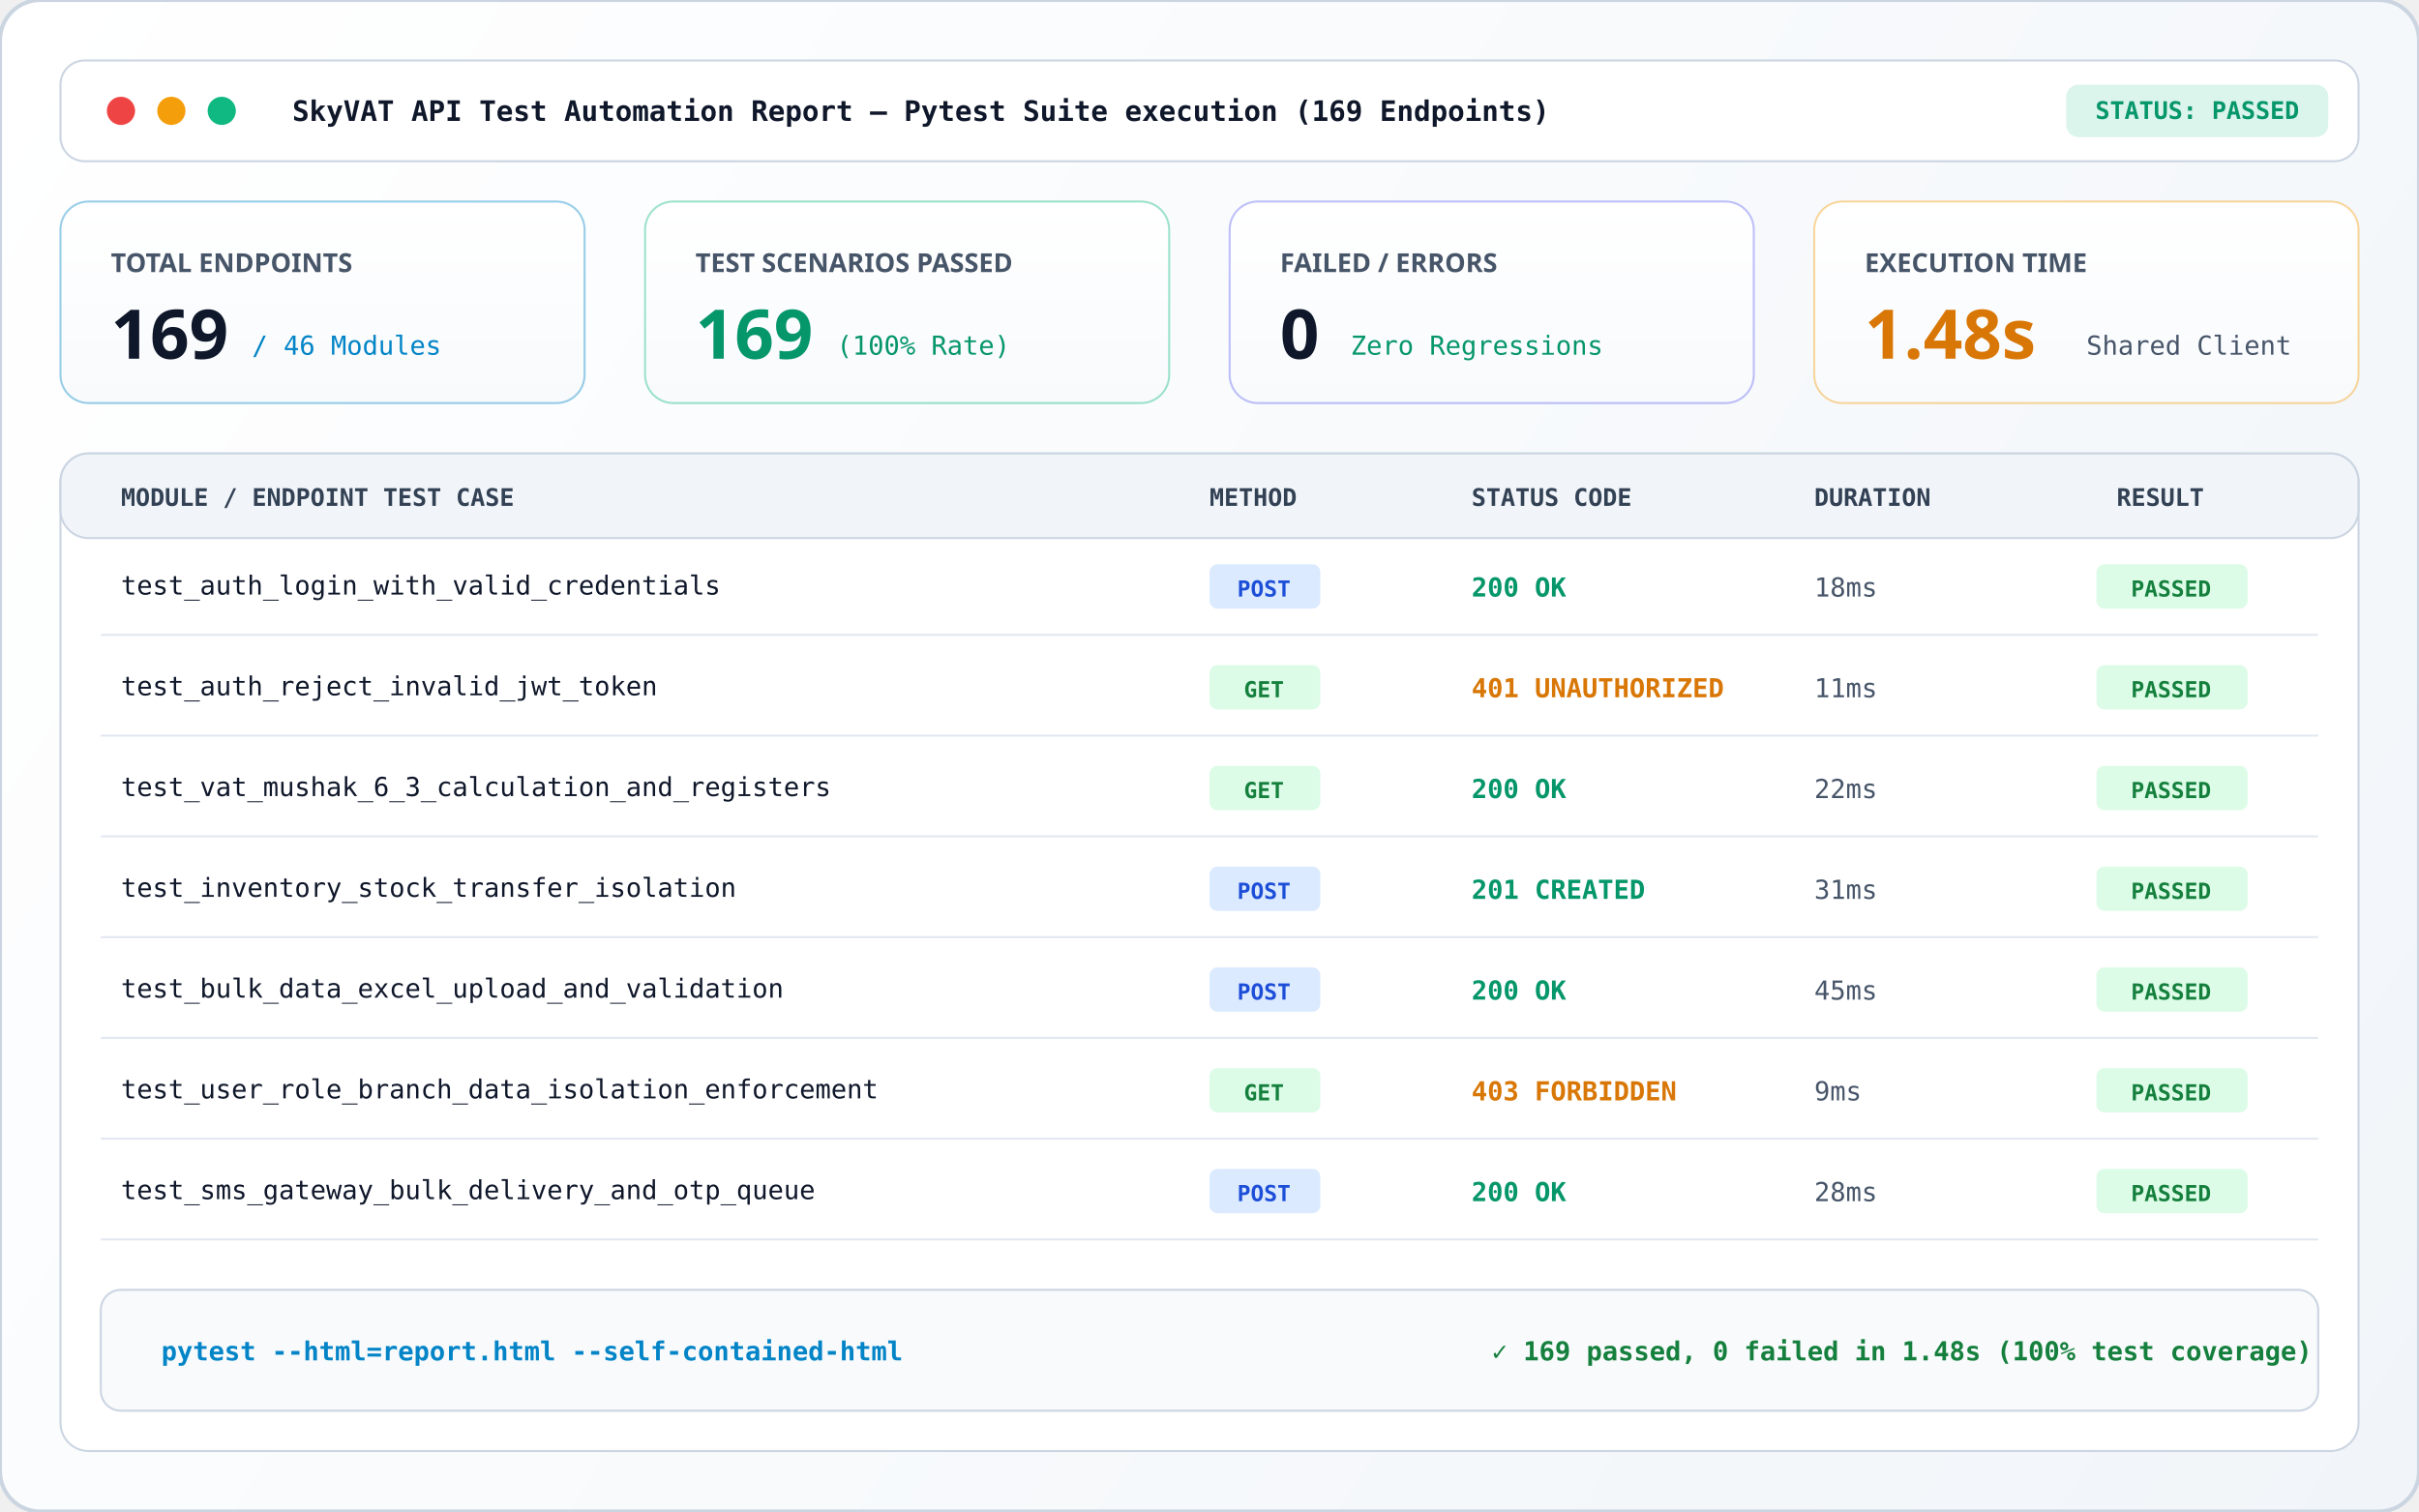
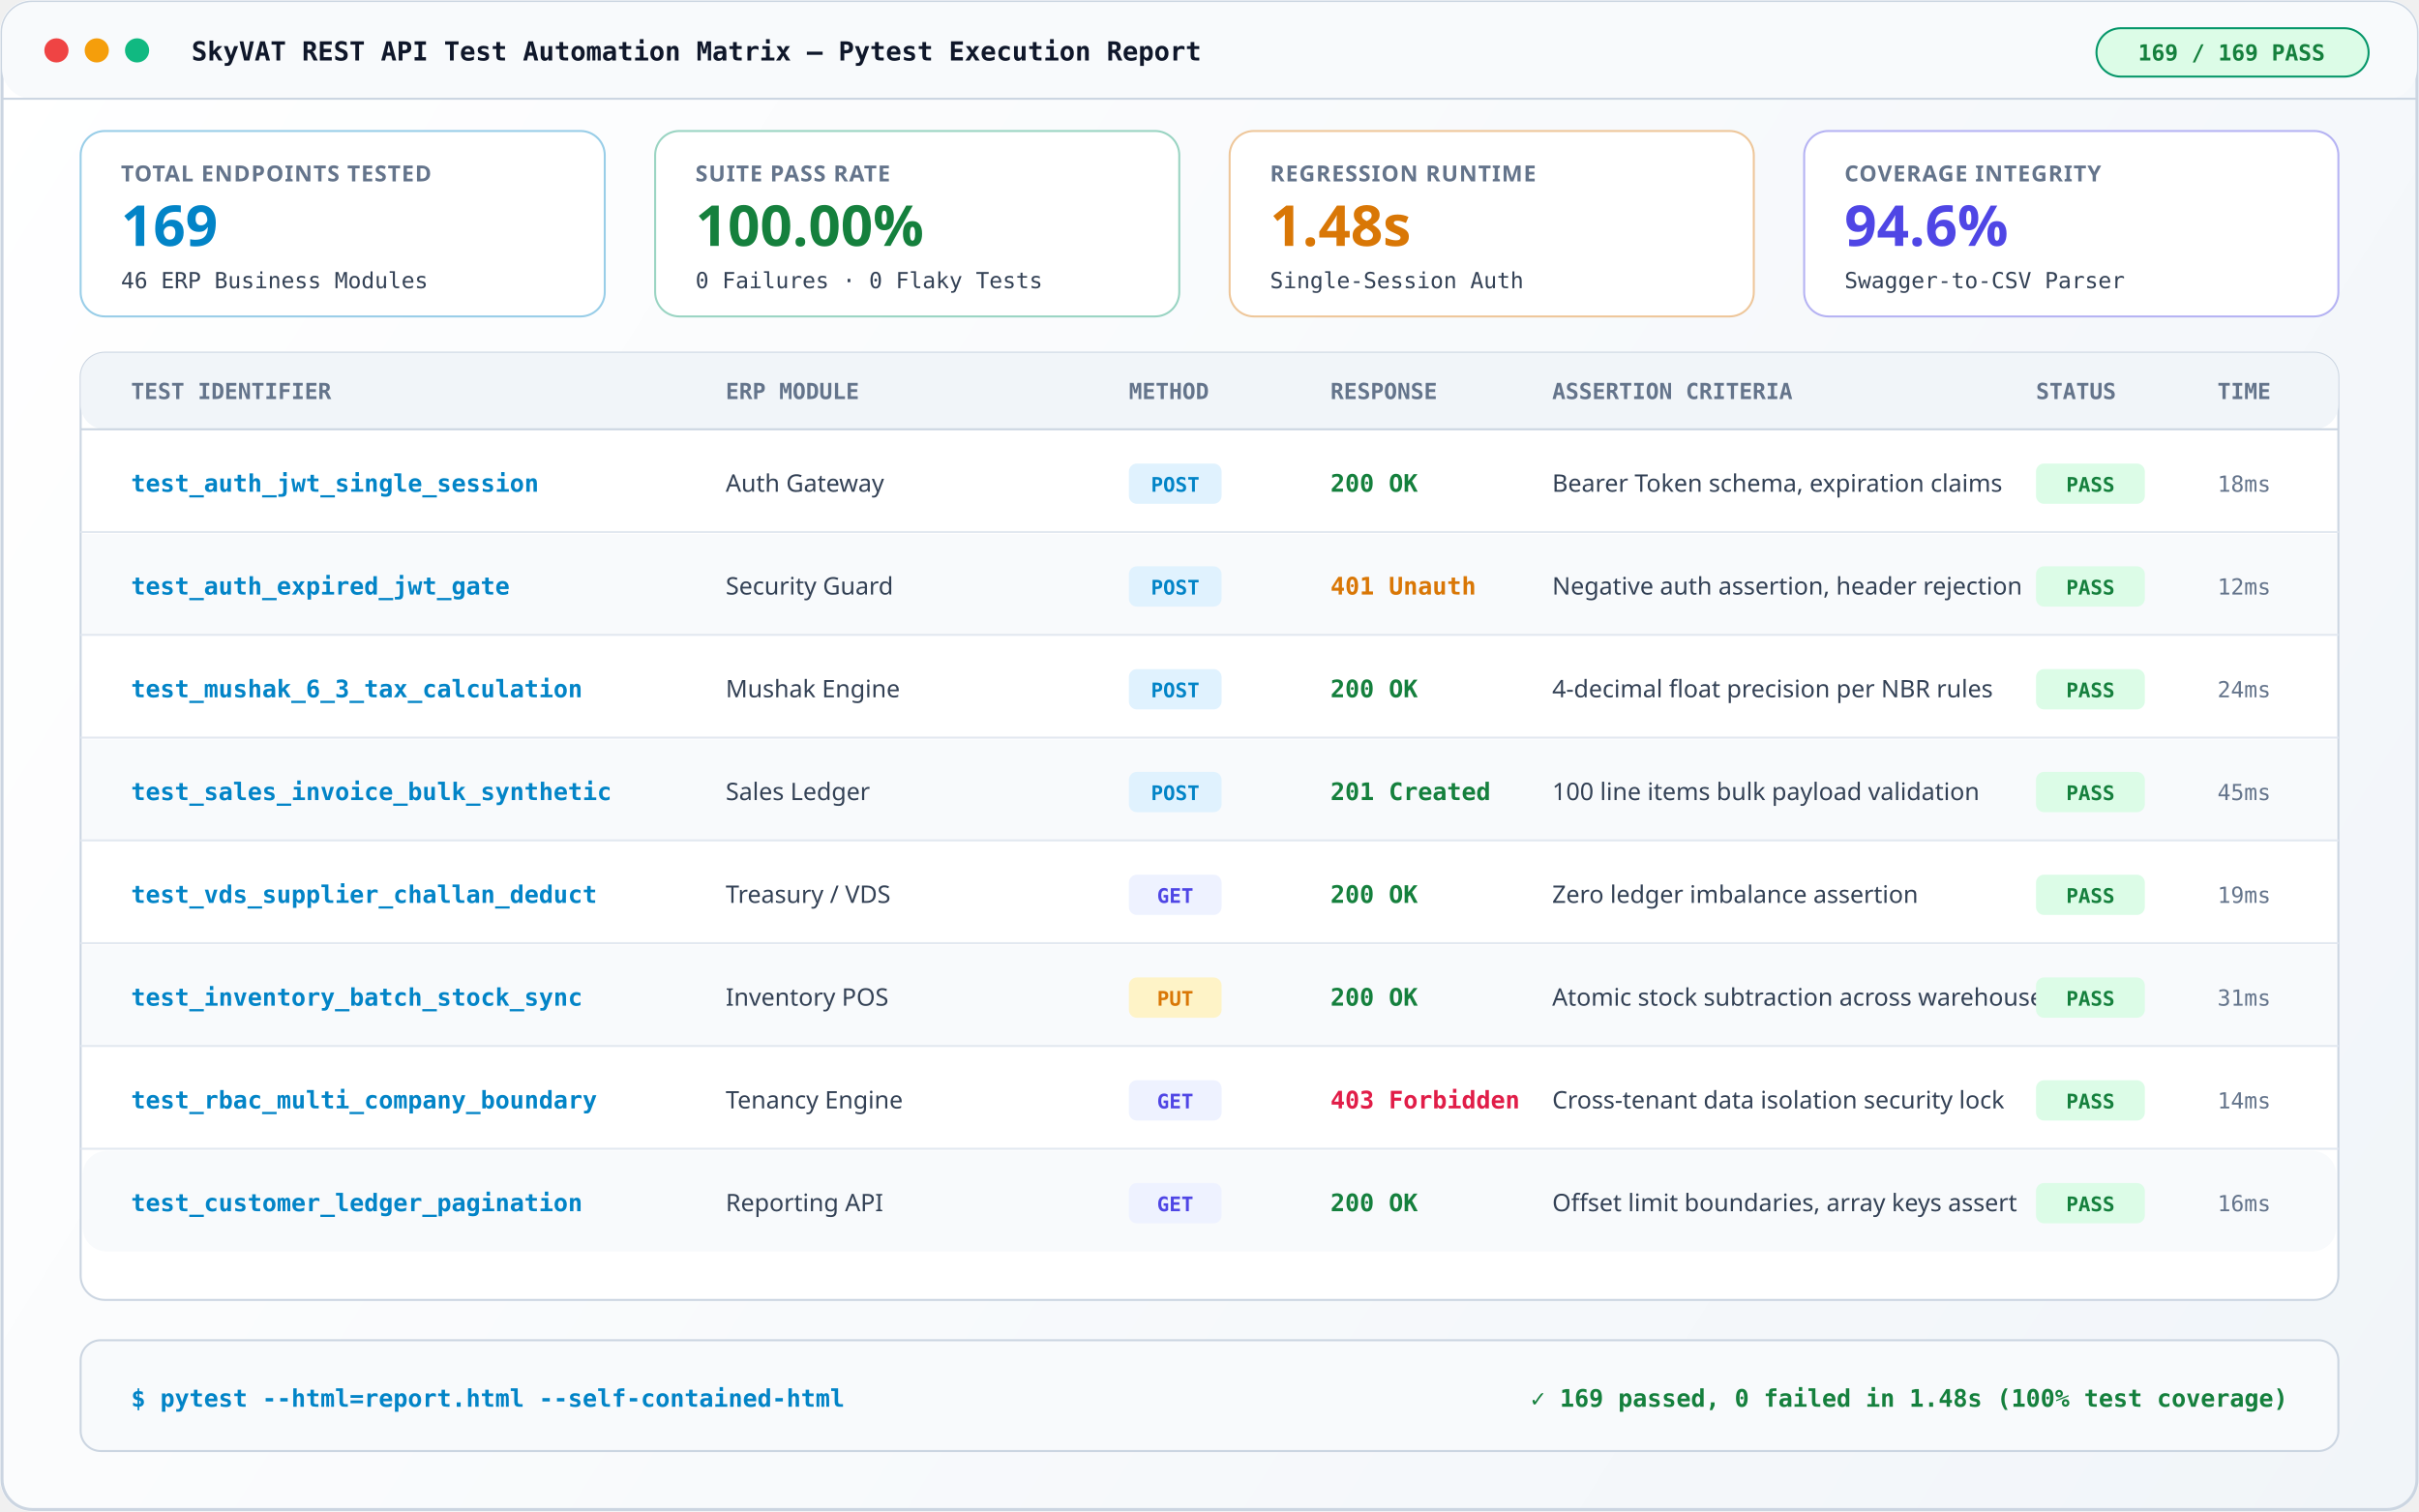
<svg xmlns="http://www.w3.org/2000/svg" width="1200" height="750" viewBox="0 0 1200 750" fill="none">
  <defs>
-     <linearGradient id="bgGrad1L" x1="0" y1="0" x2="1200" y2="750" gradientUnits="userSpaceOnUse">
+     <linearGradient id="bgP1_light" x1="0" y1="0" x2="1200" y2="750" gradientUnits="userSpaceOnUse">
      <stop stop-color="#FFFFFF" />
      <stop offset="1" stop-color="#F1F5F9" />
    </linearGradient>
-     <linearGradient id="cardGradL" x1="0" y1="0" x2="0" y2="1">
-       <stop stop-color="#FFFFFF" />
-       <stop offset="1" stop-color="#F8FAFC" />
-     </linearGradient>
  </defs>
-   <rect width="1200" height="750" rx="20" fill="url(#bgGrad1L)" stroke="#CBD5E1" stroke-width="2" />
-   <rect x="30" y="30" width="1140" height="50" rx="12" fill="#FFFFFF" stroke="#CBD5E1" />
-   <circle cx="60" cy="55" r="7" fill="#EF4444" />
-   <circle cx="85" cy="55" r="7" fill="#F59E0B" />
-   <circle cx="110" cy="55" r="7" fill="#10B981" />
-   <text x="145" y="60" fill="#0F172A" font-family="'JetBrains Mono', monospace" font-size="14" font-weight="600">SkyVAT API Test Automation Report — Pytest Suite execution (169 Endpoints)</text>
-   <rect x="1025" y="42" width="130" height="26" rx="6" fill="#10B981" fill-opacity="0.15" />
-   <text x="1090" y="59" fill="#059669" font-family="'JetBrains Mono', monospace" font-size="12" font-weight="700" text-anchor="middle">STATUS: PASSED</text>
-   <rect x="30" y="100" width="260" height="100" rx="14" fill="url(#cardGradL)" stroke="#0284C7" stroke-opacity="0.4" />
-   <text x="55" y="135" fill="#475569" font-family="system-ui, sans-serif" font-size="13" font-weight="600">TOTAL ENDPOINTS</text>
-   <text x="55" y="178" fill="#0F172A" font-family="system-ui, sans-serif" font-size="34" font-weight="800">169</text>
-   <text x="125" y="176" fill="#0284C7" font-family="'JetBrains Mono', monospace" font-size="13">/ 46 Modules</text>
-   <rect x="320" y="100" width="260" height="100" rx="14" fill="url(#cardGradL)" stroke="#10B981" stroke-opacity="0.4" />
-   <text x="345" y="135" fill="#475569" font-family="system-ui, sans-serif" font-size="13" font-weight="600">TEST SCENARIOS PASSED</text>
-   <text x="345" y="178" fill="#059669" font-family="system-ui, sans-serif" font-size="34" font-weight="800">169</text>
-   <text x="415" y="176" fill="#059669" font-family="'JetBrains Mono', monospace" font-size="13">(100% Rate)</text>
-   <rect x="610" y="100" width="260" height="100" rx="14" fill="url(#cardGradL)" stroke="#6366F1" stroke-opacity="0.4" />
-   <text x="635" y="135" fill="#475569" font-family="system-ui, sans-serif" font-size="13" font-weight="600">FAILED / ERRORS</text>
-   <text x="635" y="178" fill="#0F172A" font-family="system-ui, sans-serif" font-size="34" font-weight="800">0</text>
-   <text x="670" y="176" fill="#059669" font-family="'JetBrains Mono', monospace" font-size="13">Zero Regressions</text>
-   <rect x="900" y="100" width="270" height="100" rx="14" fill="url(#cardGradL)" stroke="#F59E0B" stroke-opacity="0.4" />
-   <text x="925" y="135" fill="#475569" font-family="system-ui, sans-serif" font-size="13" font-weight="600">EXECUTION TIME</text>
-   <text x="925" y="178" fill="#D97706" font-family="system-ui, sans-serif" font-size="34" font-weight="800">1.48s</text>
-   <text x="1035" y="176" fill="#475569" font-family="'JetBrains Mono', monospace" font-size="13">Shared Client</text>
-   <rect x="30" y="225" width="1140" height="495" rx="14" fill="#FFFFFF" stroke="#CBD5E1" />
-   <rect x="30" y="225" width="1140" height="42" rx="14" fill="#F1F5F9" stroke="#CBD5E1" />
-   <text x="60" y="251" fill="#334155" font-family="'JetBrains Mono', monospace" font-size="12" font-weight="700">MODULE / ENDPOINT TEST CASE</text>
-   <text x="600" y="251" fill="#334155" font-family="'JetBrains Mono', monospace" font-size="12" font-weight="700">METHOD</text>
-   <text x="730" y="251" fill="#334155" font-family="'JetBrains Mono', monospace" font-size="12" font-weight="700">STATUS CODE</text>
-   <text x="900" y="251" fill="#334155" font-family="'JetBrains Mono', monospace" font-size="12" font-weight="700">DURATION</text>
-   <text x="1050" y="251" fill="#334155" font-family="'JetBrains Mono', monospace" font-size="12" font-weight="700">RESULT</text>
-   <text x="60" y="295" fill="#0F172A" font-family="'JetBrains Mono', monospace" font-size="13">test_auth_login_with_valid_credentials</text>
-   <rect x="600" y="280" width="55" height="22" rx="4" fill="#DBEAFE" />
-   <text x="627" y="296" fill="#1D4ED8" font-family="'JetBrains Mono', monospace" font-size="11" font-weight="700" text-anchor="middle">POST</text>
-   <text x="730" y="296" fill="#059669" font-family="'JetBrains Mono', monospace" font-size="13" font-weight="600">200 OK</text>
-   <text x="900" y="296" fill="#475569" font-family="'JetBrains Mono', monospace" font-size="13">18ms</text>
-   <rect x="1040" y="280" width="75" height="22" rx="4" fill="#DCFCE7" />
-   <text x="1077" y="296" fill="#15803D" font-family="'JetBrains Mono', monospace" font-size="11" font-weight="700" text-anchor="middle">PASSED</text>
-   <line x1="50" y1="315" x2="1150" y2="315" stroke="#E2E8F0" />
-   <text x="60" y="345" fill="#0F172A" font-family="'JetBrains Mono', monospace" font-size="13">test_auth_reject_invalid_jwt_token</text>
-   <rect x="600" y="330" width="55" height="22" rx="4" fill="#DCFCE7" />
-   <text x="627" y="346" fill="#15803D" font-family="'JetBrains Mono', monospace" font-size="11" font-weight="700" text-anchor="middle">GET</text>
-   <text x="730" y="346" fill="#D97706" font-family="'JetBrains Mono', monospace" font-size="13" font-weight="600">401 UNAUTHORIZED</text>
-   <text x="900" y="346" fill="#475569" font-family="'JetBrains Mono', monospace" font-size="13">11ms</text>
-   <rect x="1040" y="330" width="75" height="22" rx="4" fill="#DCFCE7" />
-   <text x="1077" y="346" fill="#15803D" font-family="'JetBrains Mono', monospace" font-size="11" font-weight="700" text-anchor="middle">PASSED</text>
-   <line x1="50" y1="365" x2="1150" y2="365" stroke="#E2E8F0" />
-   <text x="60" y="395" fill="#0F172A" font-family="'JetBrains Mono', monospace" font-size="13">test_vat_mushak_6_3_calculation_and_registers</text>
-   <rect x="600" y="380" width="55" height="22" rx="4" fill="#DCFCE7" />
-   <text x="627" y="396" fill="#15803D" font-family="'JetBrains Mono', monospace" font-size="11" font-weight="700" text-anchor="middle">GET</text>
-   <text x="730" y="396" fill="#059669" font-family="'JetBrains Mono', monospace" font-size="13" font-weight="600">200 OK</text>
-   <text x="900" y="396" fill="#475569" font-family="'JetBrains Mono', monospace" font-size="13">22ms</text>
-   <rect x="1040" y="380" width="75" height="22" rx="4" fill="#DCFCE7" />
-   <text x="1077" y="396" fill="#15803D" font-family="'JetBrains Mono', monospace" font-size="11" font-weight="700" text-anchor="middle">PASSED</text>
-   <line x1="50" y1="415" x2="1150" y2="415" stroke="#E2E8F0" />
-   <text x="60" y="445" fill="#0F172A" font-family="'JetBrains Mono', monospace" font-size="13">test_inventory_stock_transfer_isolation</text>
-   <rect x="600" y="430" width="55" height="22" rx="4" fill="#DBEAFE" />
-   <text x="627" y="446" fill="#1D4ED8" font-family="'JetBrains Mono', monospace" font-size="11" font-weight="700" text-anchor="middle">POST</text>
-   <text x="730" y="446" fill="#059669" font-family="'JetBrains Mono', monospace" font-size="13" font-weight="600">201 CREATED</text>
-   <text x="900" y="446" fill="#475569" font-family="'JetBrains Mono', monospace" font-size="13">31ms</text>
-   <rect x="1040" y="430" width="75" height="22" rx="4" fill="#DCFCE7" />
-   <text x="1077" y="446" fill="#15803D" font-family="'JetBrains Mono', monospace" font-size="11" font-weight="700" text-anchor="middle">PASSED</text>
-   <line x1="50" y1="465" x2="1150" y2="465" stroke="#E2E8F0" />
-   <text x="60" y="495" fill="#0F172A" font-family="'JetBrains Mono', monospace" font-size="13">test_bulk_data_excel_upload_and_validation</text>
-   <rect x="600" y="480" width="55" height="22" rx="4" fill="#DBEAFE" />
-   <text x="627" y="496" fill="#1D4ED8" font-family="'JetBrains Mono', monospace" font-size="11" font-weight="700" text-anchor="middle">POST</text>
-   <text x="730" y="496" fill="#059669" font-family="'JetBrains Mono', monospace" font-size="13" font-weight="600">200 OK</text>
-   <text x="900" y="496" fill="#475569" font-family="'JetBrains Mono', monospace" font-size="13">45ms</text>
-   <rect x="1040" y="480" width="75" height="22" rx="4" fill="#DCFCE7" />
-   <text x="1077" y="496" fill="#15803D" font-family="'JetBrains Mono', monospace" font-size="11" font-weight="700" text-anchor="middle">PASSED</text>
-   <line x1="50" y1="515" x2="1150" y2="515" stroke="#E2E8F0" />
-   <text x="60" y="545" fill="#0F172A" font-family="'JetBrains Mono', monospace" font-size="13">test_user_role_branch_data_isolation_enforcement</text>
-   <rect x="600" y="530" width="55" height="22" rx="4" fill="#DCFCE7" />
-   <text x="627" y="546" fill="#15803D" font-family="'JetBrains Mono', monospace" font-size="11" font-weight="700" text-anchor="middle">GET</text>
-   <text x="730" y="546" fill="#D97706" font-family="'JetBrains Mono', monospace" font-size="13" font-weight="600">403 FORBIDDEN</text>
-   <text x="900" y="546" fill="#475569" font-family="'JetBrains Mono', monospace" font-size="13">9ms</text>
-   <rect x="1040" y="530" width="75" height="22" rx="4" fill="#DCFCE7" />
-   <text x="1077" y="546" fill="#15803D" font-family="'JetBrains Mono', monospace" font-size="11" font-weight="700" text-anchor="middle">PASSED</text>
-   <line x1="50" y1="565" x2="1150" y2="565" stroke="#E2E8F0" />
-   <text x="60" y="595" fill="#0F172A" font-family="'JetBrains Mono', monospace" font-size="13">test_sms_gateway_bulk_delivery_and_otp_queue</text>
-   <rect x="600" y="580" width="55" height="22" rx="4" fill="#DBEAFE" />
-   <text x="627" y="596" fill="#1D4ED8" font-family="'JetBrains Mono', monospace" font-size="11" font-weight="700" text-anchor="middle">POST</text>
-   <text x="730" y="596" fill="#059669" font-family="'JetBrains Mono', monospace" font-size="13" font-weight="600">200 OK</text>
-   <text x="900" y="596" fill="#475569" font-family="'JetBrains Mono', monospace" font-size="13">28ms</text>
-   <rect x="1040" y="580" width="75" height="22" rx="4" fill="#DCFCE7" />
-   <text x="1077" y="596" fill="#15803D" font-family="'JetBrains Mono', monospace" font-size="11" font-weight="700" text-anchor="middle">PASSED</text>
-   <line x1="50" y1="615" x2="1150" y2="615" stroke="#E2E8F0" />
-   <rect x="50" y="640" width="1100" height="60" rx="10" fill="#F8FAFC" stroke="#CBD5E1" />
-   <text x="80" y="675" fill="#0284C7" font-family="'JetBrains Mono', monospace" font-size="13" font-weight="600">pytest --html=report.html --self-contained-html</text>
-   <text x="740" y="675" fill="#15803D" font-family="'JetBrains Mono', monospace" font-size="13" font-weight="700">✓ 169 passed, 0 failed in 1.48s (100% test coverage)</text>
+   <rect width="1200" height="750" rx="16" fill="url(#bgP1_light)" />
+   <rect x="1" y="1" width="1198" height="748" rx="15" stroke="#CBD5E1" stroke-width="1.5" />
+   <rect x="1" y="1" width="1198" height="48" rx="15" fill="#F8FAFC" />
+   <line x1="1" y1="49" x2="1199" y2="49" stroke="#CBD5E1" stroke-width="1" />
+   <circle cx="28" cy="25" r="6" fill="#EF4444" />
+   <circle cx="48" cy="25" r="6" fill="#F59E0B" />
+   <circle cx="68" cy="25" r="6" fill="#10B981" />
+   <text x="95" y="30" fill="#0F172A" font-family="'JetBrains Mono', monospace" font-size="13" font-weight="600">SkyVAT REST API Test Automation Matrix — Pytest Execution Report</text>
+   <rect x="1040" y="14" width="135" height="24" rx="12" fill="#DCFCE7" stroke="#059669" stroke-width="1" />
+   <text x="1107" y="30" fill="#15803D" font-family="'JetBrains Mono', monospace" font-size="11" font-weight="700" text-anchor="middle">169 / 169 PASS</text>
+   <rect x="40" y="65" width="260" height="92" rx="12" fill="#FFFFFF" stroke="#0284C7" stroke-opacity="0.4" stroke-width="1" />
+   <text x="60" y="90" fill="#64748B" font-family="system-ui, sans-serif" font-size="11" font-weight="600" letter-spacing="0.5">TOTAL ENDPOINTS TESTED</text>
+   <text x="60" y="122" fill="#0284C7" font-family="system-ui, sans-serif" font-size="28" font-weight="800">169</text>
+   <text x="60" y="143" fill="#334155" font-family="'JetBrains Mono', monospace" font-size="11">46 ERP Business Modules</text>
+   <rect x="325" y="65" width="260" height="92" rx="12" fill="#FFFFFF" stroke="#059669" stroke-opacity="0.4" stroke-width="1" />
+   <text x="345" y="90" fill="#64748B" font-family="system-ui, sans-serif" font-size="11" font-weight="600" letter-spacing="0.5">SUITE PASS RATE</text>
+   <text x="345" y="122" fill="#15803D" font-family="system-ui, sans-serif" font-size="28" font-weight="800">100.00%</text>
+   <text x="345" y="143" fill="#334155" font-family="'JetBrains Mono', monospace" font-size="11">0 Failures · 0 Flaky Tests</text>
+   <rect x="610" y="65" width="260" height="92" rx="12" fill="#FFFFFF" stroke="#D97706" stroke-opacity="0.4" stroke-width="1" />
+   <text x="630" y="90" fill="#64748B" font-family="system-ui, sans-serif" font-size="11" font-weight="600" letter-spacing="0.5">REGRESSION RUNTIME</text>
+   <text x="630" y="122" fill="#D97706" font-family="system-ui, sans-serif" font-size="28" font-weight="800">1.48s</text>
+   <text x="630" y="143" fill="#334155" font-family="'JetBrains Mono', monospace" font-size="11">Single-Session Auth</text>
+   <rect x="895" y="65" width="265" height="92" rx="12" fill="#FFFFFF" stroke="#4F46E5" stroke-opacity="0.4" stroke-width="1" />
+   <text x="915" y="90" fill="#64748B" font-family="system-ui, sans-serif" font-size="11" font-weight="600" letter-spacing="0.5">COVERAGE INTEGRITY</text>
+   <text x="915" y="122" fill="#4F46E5" font-family="system-ui, sans-serif" font-size="28" font-weight="800">94.6%</text>
+   <text x="915" y="143" fill="#334155" font-family="'JetBrains Mono', monospace" font-size="11">Swagger-to-CSV Parser</text>
+   <rect x="40" y="175" width="1120" height="470" rx="12" fill="#FFFFFF" stroke="#CBD5E1" />
+   <rect x="40" y="175" width="1120" height="38" rx="12" fill="#F1F5F9" />
+   <line x1="40" y1="213" x2="1160" y2="213" stroke="#CBD5E1" />
+   <text x="65" y="198" fill="#64748B" font-family="'JetBrains Mono', monospace" font-size="11" font-weight="700">TEST IDENTIFIER</text>
+   <text x="360" y="198" fill="#64748B" font-family="'JetBrains Mono', monospace" font-size="11" font-weight="700">ERP MODULE</text>
+   <text x="560" y="198" fill="#64748B" font-family="'JetBrains Mono', monospace" font-size="11" font-weight="700">METHOD</text>
+   <text x="660" y="198" fill="#64748B" font-family="'JetBrains Mono', monospace" font-size="11" font-weight="700">RESPONSE</text>
+   <text x="770" y="198" fill="#64748B" font-family="'JetBrains Mono', monospace" font-size="11" font-weight="700">ASSERTION CRITERIA</text>
+   <text x="1010" y="198" fill="#64748B" font-family="'JetBrains Mono', monospace" font-size="11" font-weight="700">STATUS</text>
+   <text x="1100" y="198" fill="#64748B" font-family="'JetBrains Mono', monospace" font-size="11" font-weight="700">TIME</text>
+   <rect x="41" y="214" width="1118" height="50" fill="#FFFFFF" />
+   <line x1="40" y1="264" x2="1160" y2="264" stroke="#E2E8F0" />
+   <text x="65" y="244" fill="#0284C7" font-family="'JetBrains Mono', monospace" font-size="12" font-weight="600">test_auth_jwt_single_session</text>
+   <text x="360" y="244" fill="#334155" font-family="system-ui, sans-serif" font-size="12">Auth Gateway</text>
+   <rect x="560" y="230" width="46" height="20" rx="4" fill="#E0F2FE" />
+   <text x="583" y="244" fill="#0284C7" font-family="'JetBrains Mono', monospace" font-size="10" font-weight="700" text-anchor="middle">POST</text>
+   <text x="660" y="244" fill="#15803D" font-family="'JetBrains Mono', monospace" font-size="12" font-weight="600">200 OK</text>
+   <text x="770" y="244" fill="#334155" font-family="system-ui, sans-serif" font-size="12">Bearer Token schema, expiration claims</text>
+   <rect x="1010" y="230" width="54" height="20" rx="4" fill="#DCFCE7" />
+   <text x="1037" y="244" fill="#15803D" font-family="'JetBrains Mono', monospace" font-size="10" font-weight="700" text-anchor="middle">PASS</text>
+   <text x="1100" y="244" fill="#64748B" font-family="'JetBrains Mono', monospace" font-size="11">18ms</text>
+   <rect x="41" y="265" width="1118" height="50" fill="#F8FAFC" />
+   <line x1="40" y1="315" x2="1160" y2="315" stroke="#E2E8F0" />
+   <text x="65" y="295" fill="#0284C7" font-family="'JetBrains Mono', monospace" font-size="12" font-weight="600">test_auth_expired_jwt_gate</text>
+   <text x="360" y="295" fill="#334155" font-family="system-ui, sans-serif" font-size="12">Security Guard</text>
+   <rect x="560" y="281" width="46" height="20" rx="4" fill="#E0F2FE" />
+   <text x="583" y="295" fill="#0284C7" font-family="'JetBrains Mono', monospace" font-size="10" font-weight="700" text-anchor="middle">POST</text>
+   <text x="660" y="295" fill="#D97706" font-family="'JetBrains Mono', monospace" font-size="12" font-weight="600">401 Unauth</text>
+   <text x="770" y="295" fill="#334155" font-family="system-ui, sans-serif" font-size="12">Negative auth assertion, header rejection</text>
+   <rect x="1010" y="281" width="54" height="20" rx="4" fill="#DCFCE7" />
+   <text x="1037" y="295" fill="#15803D" font-family="'JetBrains Mono', monospace" font-size="10" font-weight="700" text-anchor="middle">PASS</text>
+   <text x="1100" y="295" fill="#64748B" font-family="'JetBrains Mono', monospace" font-size="11">12ms</text>
+   <rect x="41" y="316" width="1118" height="50" fill="#FFFFFF" />
+   <line x1="40" y1="366" x2="1160" y2="366" stroke="#E2E8F0" />
+   <text x="65" y="346" fill="#0284C7" font-family="'JetBrains Mono', monospace" font-size="12" font-weight="600">test_mushak_6_3_tax_calculation</text>
+   <text x="360" y="346" fill="#334155" font-family="system-ui, sans-serif" font-size="12">Mushak Engine</text>
+   <rect x="560" y="332" width="46" height="20" rx="4" fill="#E0F2FE" />
+   <text x="583" y="346" fill="#0284C7" font-family="'JetBrains Mono', monospace" font-size="10" font-weight="700" text-anchor="middle">POST</text>
+   <text x="660" y="346" fill="#15803D" font-family="'JetBrains Mono', monospace" font-size="12" font-weight="600">200 OK</text>
+   <text x="770" y="346" fill="#334155" font-family="system-ui, sans-serif" font-size="12">4-decimal float precision per NBR rules</text>
+   <rect x="1010" y="332" width="54" height="20" rx="4" fill="#DCFCE7" />
+   <text x="1037" y="346" fill="#15803D" font-family="'JetBrains Mono', monospace" font-size="10" font-weight="700" text-anchor="middle">PASS</text>
+   <text x="1100" y="346" fill="#64748B" font-family="'JetBrains Mono', monospace" font-size="11">24ms</text>
+   <rect x="41" y="367" width="1118" height="50" fill="#F8FAFC" />
+   <line x1="40" y1="417" x2="1160" y2="417" stroke="#E2E8F0" />
+   <text x="65" y="397" fill="#0284C7" font-family="'JetBrains Mono', monospace" font-size="12" font-weight="600">test_sales_invoice_bulk_synthetic</text>
+   <text x="360" y="397" fill="#334155" font-family="system-ui, sans-serif" font-size="12">Sales Ledger</text>
+   <rect x="560" y="383" width="46" height="20" rx="4" fill="#E0F2FE" />
+   <text x="583" y="397" fill="#0284C7" font-family="'JetBrains Mono', monospace" font-size="10" font-weight="700" text-anchor="middle">POST</text>
+   <text x="660" y="397" fill="#15803D" font-family="'JetBrains Mono', monospace" font-size="12" font-weight="600">201 Created</text>
+   <text x="770" y="397" fill="#334155" font-family="system-ui, sans-serif" font-size="12">100 line items bulk payload validation</text>
+   <rect x="1010" y="383" width="54" height="20" rx="4" fill="#DCFCE7" />
+   <text x="1037" y="397" fill="#15803D" font-family="'JetBrains Mono', monospace" font-size="10" font-weight="700" text-anchor="middle">PASS</text>
+   <text x="1100" y="397" fill="#64748B" font-family="'JetBrains Mono', monospace" font-size="11">45ms</text>
+   <rect x="41" y="418" width="1118" height="50" fill="#FFFFFF" />
+   <line x1="40" y1="468" x2="1160" y2="468" stroke="#E2E8F0" />
+   <text x="65" y="448" fill="#0284C7" font-family="'JetBrains Mono', monospace" font-size="12" font-weight="600">test_vds_supplier_challan_deduct</text>
+   <text x="360" y="448" fill="#334155" font-family="system-ui, sans-serif" font-size="12">Treasury / VDS</text>
+   <rect x="560" y="434" width="46" height="20" rx="4" fill="#EEF2FF" />
+   <text x="583" y="448" fill="#4F46E5" font-family="'JetBrains Mono', monospace" font-size="10" font-weight="700" text-anchor="middle">GET</text>
+   <text x="660" y="448" fill="#15803D" font-family="'JetBrains Mono', monospace" font-size="12" font-weight="600">200 OK</text>
+   <text x="770" y="448" fill="#334155" font-family="system-ui, sans-serif" font-size="12">Zero ledger imbalance assertion</text>
+   <rect x="1010" y="434" width="54" height="20" rx="4" fill="#DCFCE7" />
+   <text x="1037" y="448" fill="#15803D" font-family="'JetBrains Mono', monospace" font-size="10" font-weight="700" text-anchor="middle">PASS</text>
+   <text x="1100" y="448" fill="#64748B" font-family="'JetBrains Mono', monospace" font-size="11">19ms</text>
+   <rect x="41" y="469" width="1118" height="50" fill="#F8FAFC" />
+   <line x1="40" y1="519" x2="1160" y2="519" stroke="#E2E8F0" />
+   <text x="65" y="499" fill="#0284C7" font-family="'JetBrains Mono', monospace" font-size="12" font-weight="600">test_inventory_batch_stock_sync</text>
+   <text x="360" y="499" fill="#334155" font-family="system-ui, sans-serif" font-size="12">Inventory POS</text>
+   <rect x="560" y="485" width="46" height="20" rx="4" fill="#FEF3C7" />
+   <text x="583" y="499" fill="#D97706" font-family="'JetBrains Mono', monospace" font-size="10" font-weight="700" text-anchor="middle">PUT</text>
+   <text x="660" y="499" fill="#15803D" font-family="'JetBrains Mono', monospace" font-size="12" font-weight="600">200 OK</text>
+   <text x="770" y="499" fill="#334155" font-family="system-ui, sans-serif" font-size="12">Atomic stock subtraction across warehouses</text>
+   <rect x="1010" y="485" width="54" height="20" rx="4" fill="#DCFCE7" />
+   <text x="1037" y="499" fill="#15803D" font-family="'JetBrains Mono', monospace" font-size="10" font-weight="700" text-anchor="middle">PASS</text>
+   <text x="1100" y="499" fill="#64748B" font-family="'JetBrains Mono', monospace" font-size="11">31ms</text>
+   <rect x="41" y="520" width="1118" height="50" fill="#FFFFFF" />
+   <line x1="40" y1="570" x2="1160" y2="570" stroke="#E2E8F0" />
+   <text x="65" y="550" fill="#0284C7" font-family="'JetBrains Mono', monospace" font-size="12" font-weight="600">test_rbac_multi_company_boundary</text>
+   <text x="360" y="550" fill="#334155" font-family="system-ui, sans-serif" font-size="12">Tenancy Engine</text>
+   <rect x="560" y="536" width="46" height="20" rx="4" fill="#EEF2FF" />
+   <text x="583" y="550" fill="#4F46E5" font-family="'JetBrains Mono', monospace" font-size="10" font-weight="700" text-anchor="middle">GET</text>
+   <text x="660" y="550" fill="#E11D48" font-family="'JetBrains Mono', monospace" font-size="12" font-weight="600">403 Forbidden</text>
+   <text x="770" y="550" fill="#334155" font-family="system-ui, sans-serif" font-size="12">Cross-tenant data isolation security lock</text>
+   <rect x="1010" y="536" width="54" height="20" rx="4" fill="#DCFCE7" />
+   <text x="1037" y="550" fill="#15803D" font-family="'JetBrains Mono', monospace" font-size="10" font-weight="700" text-anchor="middle">PASS</text>
+   <text x="1100" y="550" fill="#64748B" font-family="'JetBrains Mono', monospace" font-size="11">14ms</text>
+   <rect x="41" y="571" width="1118" height="50" rx="12" fill="#F8FAFC" />
+   <text x="65" y="601" fill="#0284C7" font-family="'JetBrains Mono', monospace" font-size="12" font-weight="600">test_customer_ledger_pagination</text>
+   <text x="360" y="601" fill="#334155" font-family="system-ui, sans-serif" font-size="12">Reporting API</text>
+   <rect x="560" y="587" width="46" height="20" rx="4" fill="#EEF2FF" />
+   <text x="583" y="601" fill="#4F46E5" font-family="'JetBrains Mono', monospace" font-size="10" font-weight="700" text-anchor="middle">GET</text>
+   <text x="660" y="601" fill="#15803D" font-family="'JetBrains Mono', monospace" font-size="12" font-weight="600">200 OK</text>
+   <text x="770" y="601" fill="#334155" font-family="system-ui, sans-serif" font-size="12">Offset limit boundaries, array keys assert</text>
+   <rect x="1010" y="587" width="54" height="20" rx="4" fill="#DCFCE7" />
+   <text x="1037" y="601" fill="#15803D" font-family="'JetBrains Mono', monospace" font-size="10" font-weight="700" text-anchor="middle">PASS</text>
+   <text x="1100" y="601" fill="#64748B" font-family="'JetBrains Mono', monospace" font-size="11">16ms</text>
+   <rect x="40" y="665" width="1120" height="55" rx="10" fill="#F8FAFC" stroke="#CBD5E1" />
+   <text x="65" y="698" fill="#0284C7" font-family="'JetBrains Mono', monospace" font-size="12" font-weight="600">$ pytest --html=report.html --self-contained-html</text>
+   <text x="1135" y="698" fill="#15803D" font-family="'JetBrains Mono', monospace" font-size="12" font-weight="700" text-anchor="end">✓ 169 passed, 0 failed in 1.48s (100% test coverage)</text>
</svg>
